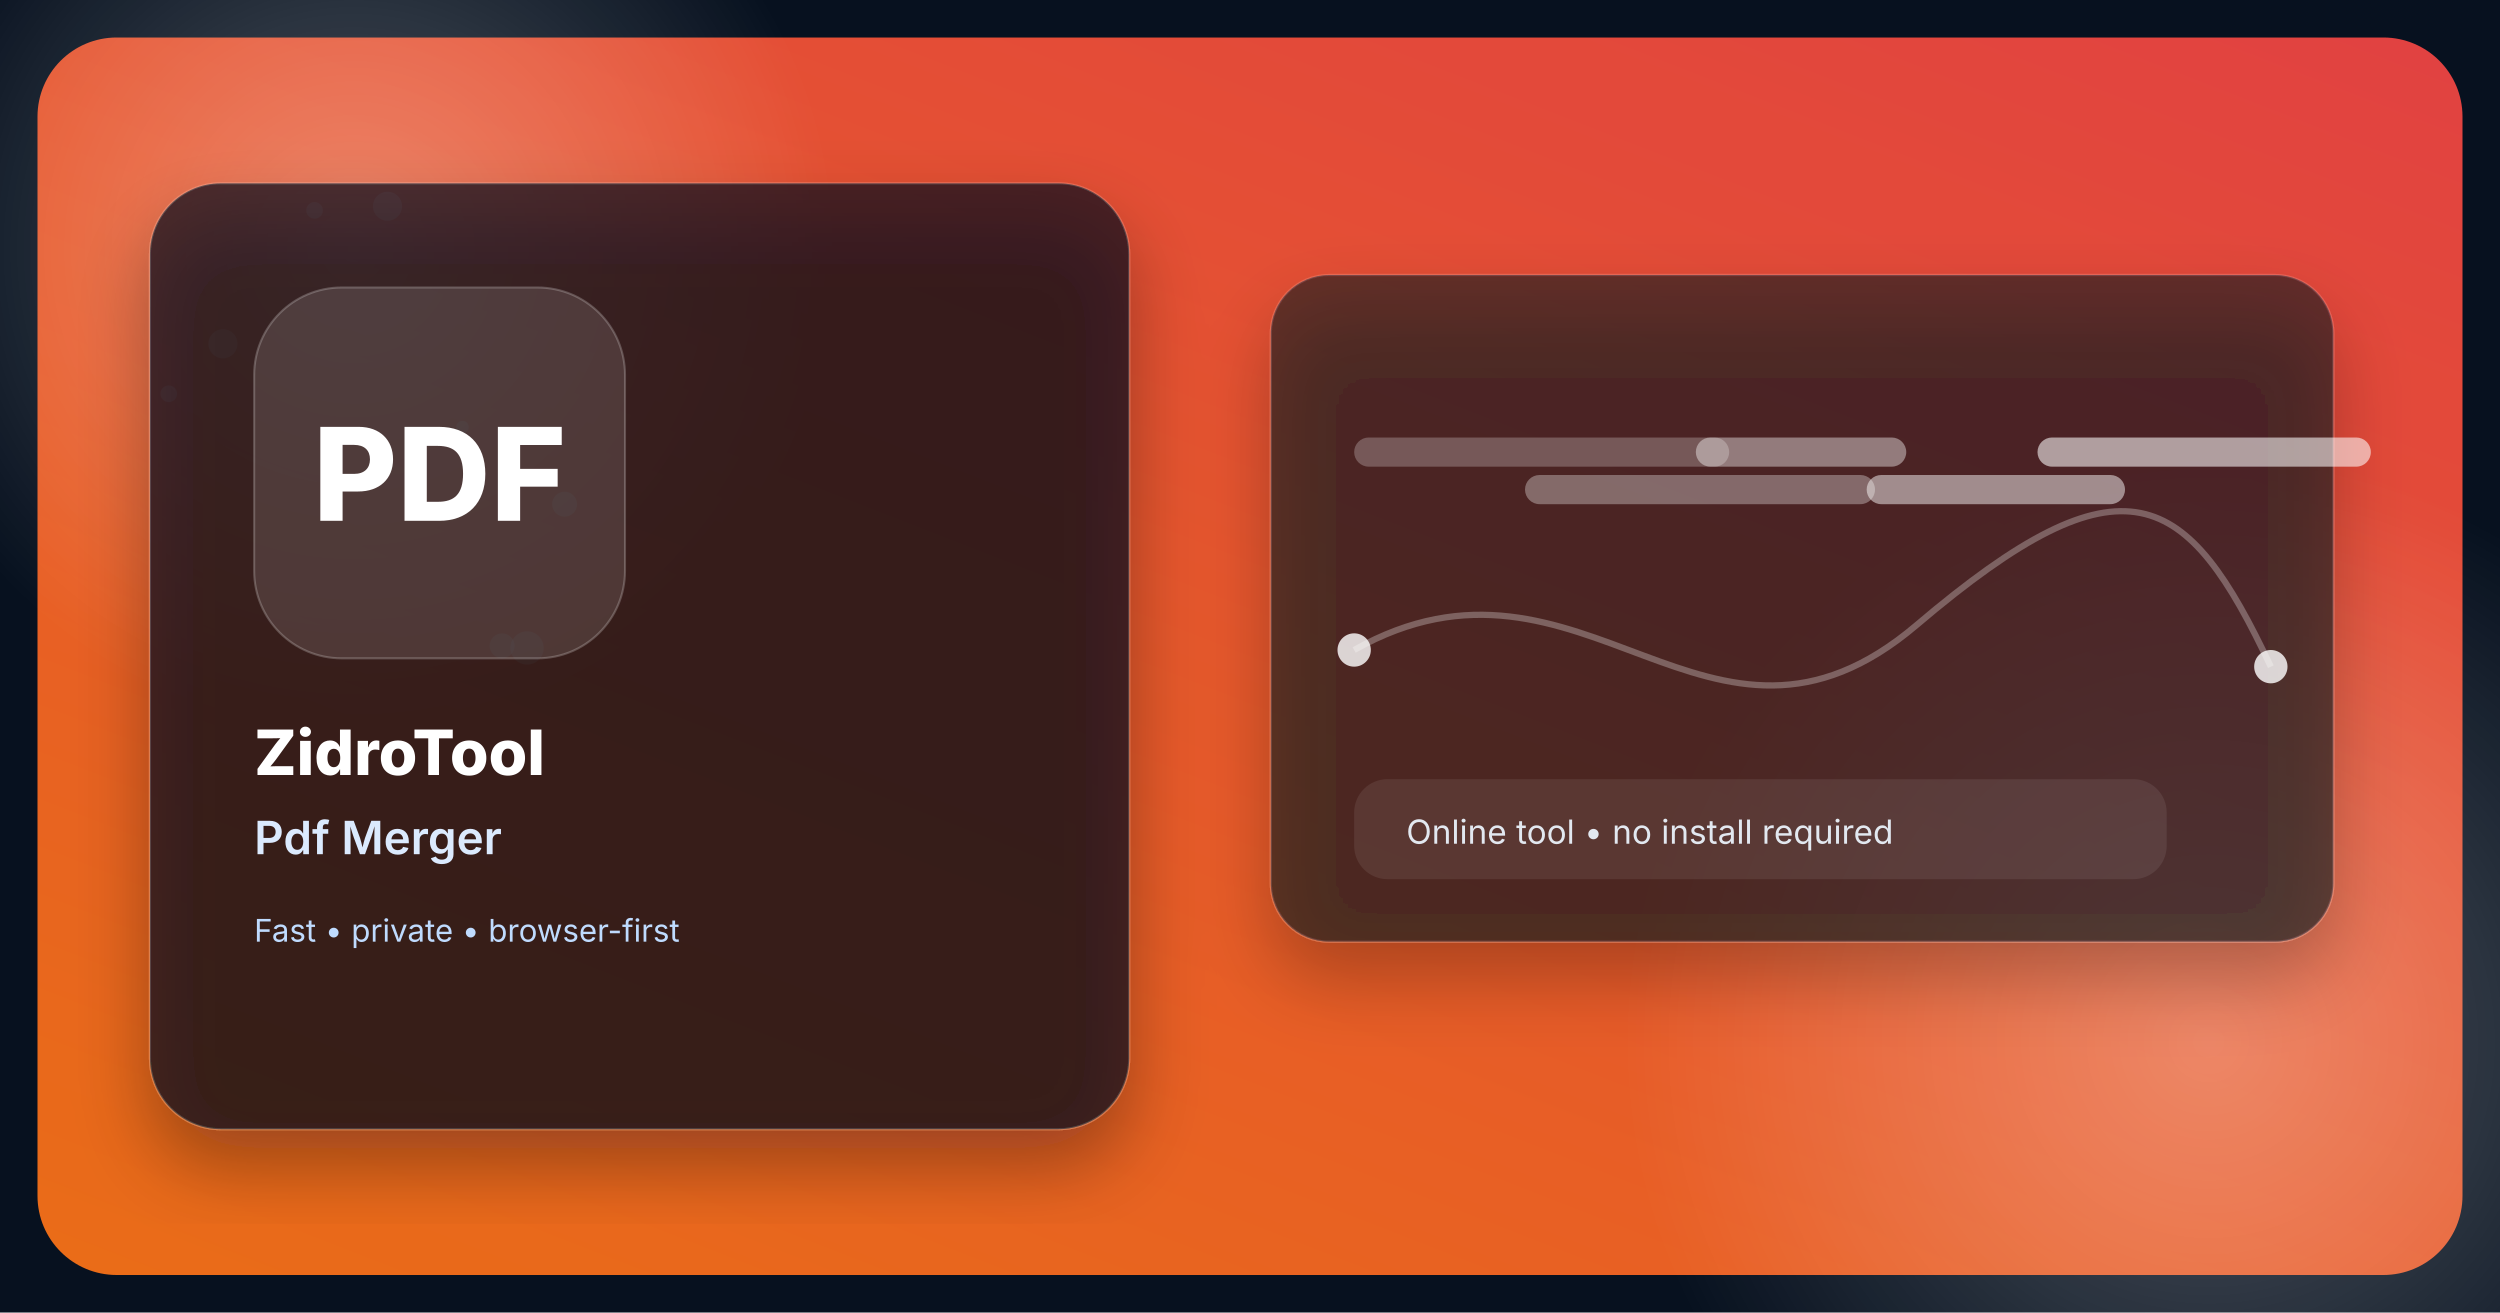
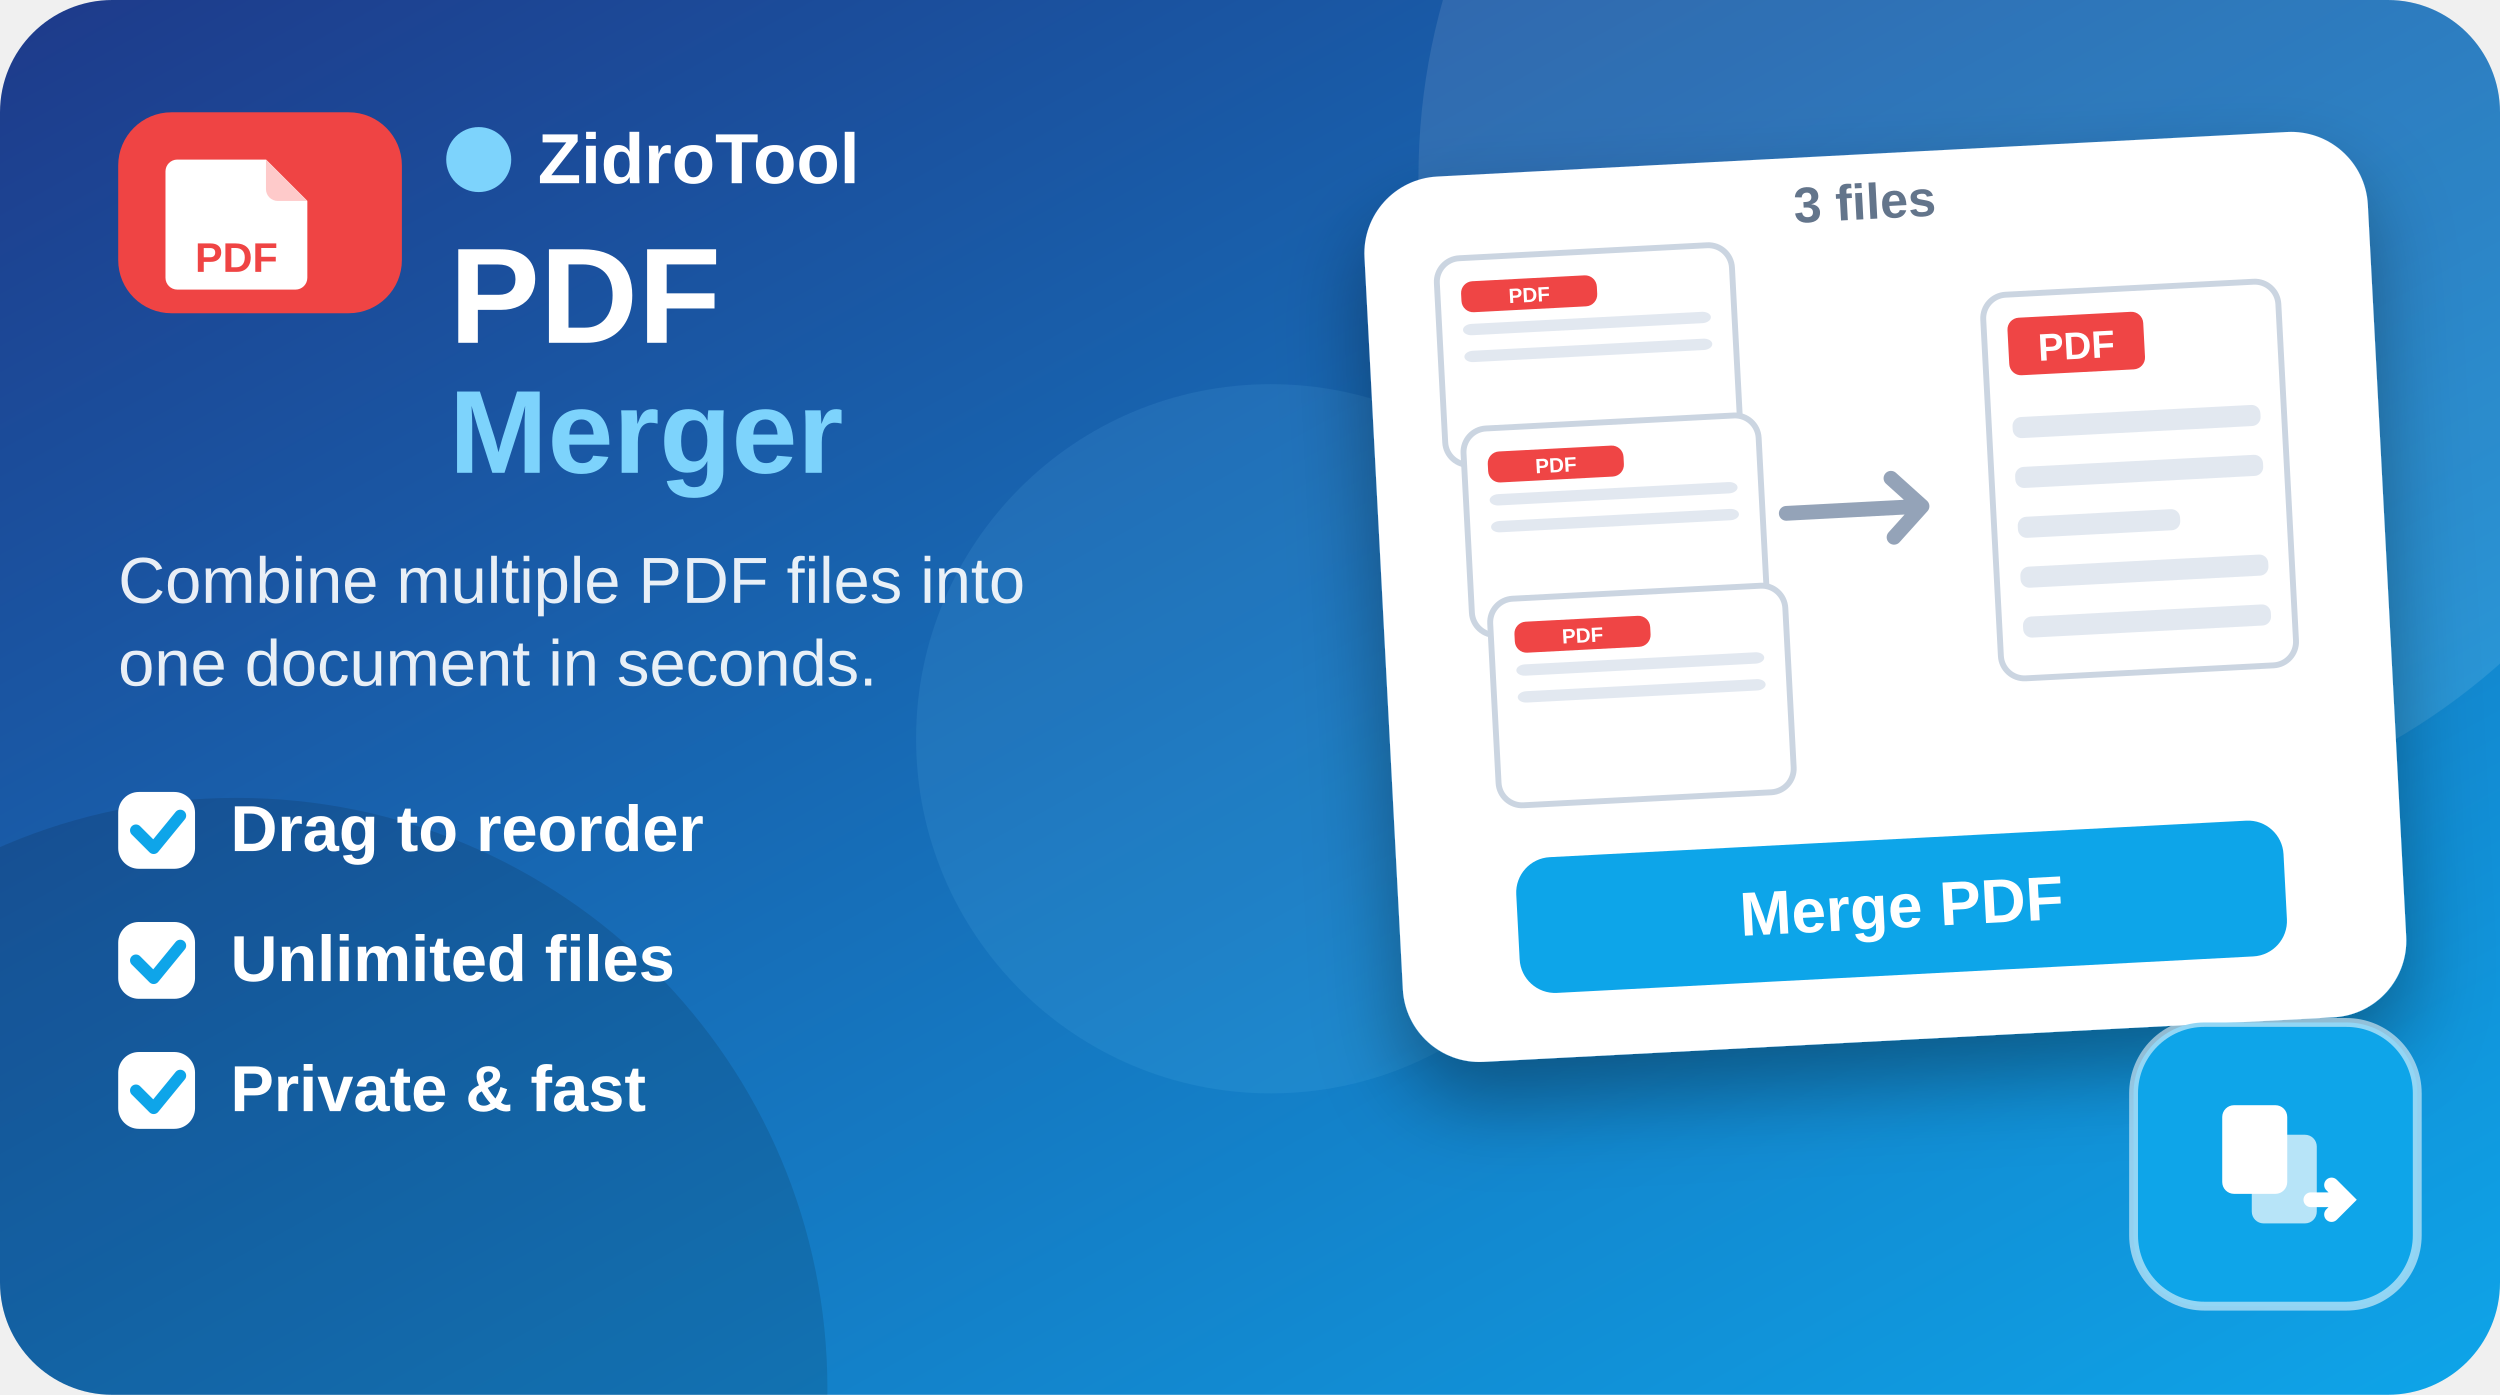
- <svg xmlns="http://www.w3.org/2000/svg" width="1200" height="630" viewBox="0 0 1200 630" role="img" aria-label="Pdf Merger">
+ <svg xmlns="http://www.w3.org/2000/svg" viewBox="0 0 846 472" width="423" height="236" font-family="Arial, Helvetica, sans-serif" role="img" aria-label="PDF Merger">
  <defs>
-     <linearGradient id="bg" x1="0" y1="0" x2="1" y2="1" gradientTransform="rotate(82 .5 .5)">
-       <stop stop-color="#ef4444" />
-       <stop offset="1" stop-color="#f97316" />
+     <linearGradient id="bg" x1="0" y1="0" x2="1" y2="1">
+       <stop offset="0" stop-color="#1e3a8a" />
+       <stop offset="1" stop-color="#0ea5e9" />
    </linearGradient>
-     <radialGradient id="glow">
-       <stop stop-color="#ffffff" stop-opacity=".28" />
-       <stop offset="1" stop-color="#ffffff" stop-opacity="0" />
-     </radialGradient>
-     <filter id="shadow">
-       <feDropShadow dx="0" dy="18" stdDeviation="18" flood-color="#020617" flood-opacity=".45" />
+     <linearGradient id="38bdf86366f1" x1="0" y1="0" x2="1" y2="1">
+       <stop offset="0" stop-color="#38bdf8" />
+       <stop offset="1" stop-color="#6366f1" />
+     </linearGradient>
+     <linearGradient id="34d3990ea5e9" x1="0" y1="0" x2="1" y2="1">
+       <stop offset="0" stop-color="#34d399" />
+       <stop offset="1" stop-color="#0ea5e9" />
+     </linearGradient>
+     <linearGradient id="f59e0bec4899" x1="0" y1="0" x2="1" y2="1">
+       <stop offset="0" stop-color="#f59e0b" />
+       <stop offset="1" stop-color="#ec4899" />
+     </linearGradient>
+     <clipPath id="cp">
+       <rect width="846" height="472" rx="38" />
+     </clipPath>
+     <filter id="sh" x="-20%" y="-20%" width="140%" height="150%">
+       <feDropShadow dx="0" dy="14" stdDeviation="14" flood-color="#000" flood-opacity=".35" />
    </filter>
  </defs>
-   <rect width="1200" height="630" fill="#07111f" />
-   <rect x="18" y="18" width="1164" height="594" rx="38" fill="url(#bg)" opacity=".94" />
-   <circle cx="170" cy="120" r="230" fill="url(#glow)" />
-   <circle cx="1060" cy="500" r="280" fill="url(#glow)" />
-   <circle cx="81" cy="189" r="4" fill="#ffffff" opacity=".18" />
-   <circle cx="241" cy="310" r="6" fill="#ffffff" opacity=".18" />
-   <circle cx="222" cy="205" r="3" fill="#ffffff" opacity=".18" />
-   <circle cx="186" cy="99" r="7" fill="#ffffff" opacity=".18" />
-   <circle cx="253" cy="311" r="8" fill="#ffffff" opacity=".18" />
-   <circle cx="151" cy="101" r="4" fill="#ffffff" opacity=".18" />
-   <circle cx="107" cy="165" r="7" fill="#ffffff" opacity=".18" />
-   <circle cx="271" cy="242" r="6" fill="#ffffff" opacity=".18" />
-   <g filter="url(#shadow)">
-     <rect x="72" y="88" width="470" height="454" rx="34" fill="#07111f" fill-opacity=".72" stroke="#ffffff" stroke-opacity=".16" />
-     <rect x="610" y="132" width="510" height="320" rx="28" fill="#07111f" fill-opacity=".56" stroke="#ffffff" stroke-opacity=".14" />
+   <g clip-path="url(#cp)">
+     <rect width="846" height="472" fill="url(#bg)" />
+     <circle cx="700" cy="60" r="220" fill="#fff" opacity=".10" />
+     <circle cx="80" cy="470" r="200" fill="#000" opacity=".12" />
+     <circle cx="430" cy="250" r="120" fill="#7dd3fc" opacity=".10" />
  </g>
-   <g transform="translate(122 138)">
-     <rect width="178" height="178" rx="42" fill="#ffffff" fill-opacity=".12" stroke="#ffffff" stroke-opacity=".22" />
-     <text x="89" y="112" text-anchor="middle" font-family="Inter,Arial,sans-serif" font-size="62" font-weight="800" fill="#fff">PDF</text>
+   <rect x="40" y="38" width="96" height="68" rx="18" fill="#ef4444" />
+   <path d="M60 54h30l14 14v26a4 4 0 0 1-4 4H60a4 4 0 0 1-4-4V58a4 4 0 0 1 4-4z" fill="#fff" />
+   <path d="M90 54v10a4 4 0 0 0 4 4h10z" fill="#fecaca" />
+   <text x="80" y="92" font-size="14" font-weight="900" fill="#ef4444" text-anchor="middle">PDF</text>
+   <circle cx="162" cy="54" r="11" fill="#7dd3fc" />
+   <text x="182" y="62" font-size="24" font-weight="700" fill="#fff">ZidroTool</text>
+   <text x="152" y="116" font-size="46" font-weight="900" fill="#fff">PDF</text>
+   <text x="152" y="160" font-size="40" font-weight="800" fill="#7dd3fc">Merger</text>
+   <text x="40" y="204" font-size="22" fill="#fff" opacity=".9">Combine multiple PDF files into</text>
+   <text x="40" y="232" font-size="22" fill="#fff" opacity=".9">one document in seconds.</text>
+   <rect x="40" y="268" width="26" height="26" rx="7" fill="#fff" />
+   <path d="M46 281l6 6l9 -11" stroke="#0ea5e9" stroke-width="4" fill="none" stroke-linecap="round" stroke-linejoin="round" />
+   <text x="78" y="288" font-size="22" font-weight="600" fill="#fff">Drag to reorder</text>
+   <rect x="40" y="312" width="26" height="26" rx="7" fill="#fff" />
+   <path d="M46 325l6 6l9 -11" stroke="#0ea5e9" stroke-width="4" fill="none" stroke-linecap="round" stroke-linejoin="round" />
+   <text x="78" y="332" font-size="22" font-weight="600" fill="#fff">Unlimited files</text>
+   <rect x="40" y="356" width="26" height="26" rx="7" fill="#fff" />
+   <path d="M46 369l6 6l9 -11" stroke="#0ea5e9" stroke-width="4" fill="none" stroke-linecap="round" stroke-linejoin="round" />
+   <text x="78" y="376" font-size="22" font-weight="600" fill="#fff">Private &amp; fast</text>
+   <g filter="url(#sh)">
+     <g transform="translate(468 52) rotate(-3 170 150)">
+       <rect width="340" height="300" rx="26" fill="#fff" />
+       <g>
+         <g transform="rotate(0 74.0 63.0)">
+           <rect x="24" y="28" width="100" height="70" rx="8" fill="#fff" stroke="#cbd5e1" stroke-width="2" />
+           <rect x="32" y="36" width="46.0" height="10.5" rx="4" fill="#ef4444" />
+           <text x="55.0" y="44.05" font-size="7.0" font-weight="800" fill="#fff" text-anchor="middle">PDF</text>
+           <rect x="32" y="50.4" width="84.0" height="3.85" rx="3" fill="#e2e8f0" />
+           <rect x="32" y="59.5" width="84.0" height="3.85" rx="3" fill="#e2e8f0" />
+         </g>
+         <g transform="rotate(0 80.0 121.0)">
+           <rect x="30" y="86" width="100" height="70" rx="8" fill="#fff" stroke="#cbd5e1" stroke-width="2" />
+           <rect x="38" y="94" width="46.0" height="10.5" rx="4" fill="#ef4444" />
+           <text x="61.0" y="102.05" font-size="7.0" font-weight="800" fill="#fff" text-anchor="middle">PDF</text>
+           <rect x="38" y="108.4" width="84.0" height="3.85" rx="3" fill="#e2e8f0" />
+           <rect x="38" y="117.5" width="84.0" height="3.85" rx="3" fill="#e2e8f0" />
+         </g>
+         <g transform="rotate(0 86.0 179.0)">
+           <rect x="36" y="144" width="100" height="70" rx="8" fill="#fff" stroke="#cbd5e1" stroke-width="2" />
+           <rect x="44" y="152" width="46.0" height="10.5" rx="4" fill="#ef4444" />
+           <text x="67.0" y="160.05" font-size="7.0" font-weight="800" fill="#fff" text-anchor="middle">PDF</text>
+           <rect x="44" y="166.4" width="84.0" height="3.85" rx="3" fill="#e2e8f0" />
+           <rect x="44" y="175.5" width="84.0" height="3.85" rx="3" fill="#e2e8f0" />
+         </g>
+         <path d="M138 120h46m-10 -10l10 10l-10 10" stroke="#94a3b8" stroke-width="5" fill="none" stroke-linecap="round" stroke-linejoin="round" />
+         <g transform="rotate(0 258.0 115.0)">
+           <rect x="208" y="50" width="100" height="130" rx="8" fill="#fff" stroke="#cbd5e1" stroke-width="2" />
+           <rect x="216" y="58" width="46.0" height="19.5" rx="4" fill="#ef4444" />
+           <text x="239.0" y="72.95" font-size="13.0" font-weight="800" fill="#fff" text-anchor="middle">PDF</text>
+           <rect x="216" y="91.6" width="84.0" height="7.15" rx="3" fill="#e2e8f0" />
+           <rect x="216" y="108.5" width="84.0" height="7.15" rx="3" fill="#e2e8f0" />
+           <rect x="216" y="125.4" width="55" height="7.15" rx="3" fill="#e2e8f0" />
+           <rect x="216" y="142.3" width="84.0" height="7.15" rx="3" fill="#e2e8f0" />
+           <rect x="216" y="159.2" width="84.0" height="7.15" rx="3" fill="#e2e8f0" />
+         </g>
+         <rect x="40" y="232" width="260" height="46" rx="12" fill="#0ea5e9" />
+         <text x="170.0" y="262" font-size="21" font-weight="700" fill="#fff" text-anchor="middle">Merge PDF</text>
+         <text x="170" y="22" font-size="17" font-weight="700" fill="#64748b" text-anchor="middle">3 files</text>
+       </g>
+     </g>
  </g>
-   <text x="122" y="372" font-family="Inter,Arial,sans-serif" font-size="30" font-weight="800" fill="#fff">ZidroTool</text>
-   <text x="122" y="410" font-family="Inter,Arial,sans-serif" font-size="22" font-weight="600" fill="#dbeafe">Pdf Merger</text>
-   <text x="122" y="452" font-family="Inter,Arial,sans-serif" font-size="15" fill="#bfdbfe">Fast • private • browser-first</text>
-   <g>
-     <rect x="650" y="210" width="180" height="14" rx="7" fill="#ffffff" opacity="0.24" />
-     <rect x="732" y="228" width="168" height="14" rx="7" fill="#ffffff" opacity="0.32" />
-     <rect x="814" y="210" width="101" height="14" rx="7" fill="#ffffff" opacity="0.4" />
-     <rect x="896" y="228" width="124" height="14" rx="7" fill="#ffffff" opacity="0.48" />
-     <rect x="978" y="210" width="160" height="14" rx="7" fill="#ffffff" opacity="0.56" />
+   <g transform="translate(722 346)">
+     <rect width="96" height="96" rx="24" fill="#0ea5e9" stroke="#fff" stroke-opacity=".55" stroke-width="3" />
+     <g transform="translate(8 8) scale(1)">
+       <rect x="22" y="20" width="22" height="30" rx="4" fill="#fff" />
+       <rect x="32" y="30" width="22" height="30" rx="4" fill="#fff" opacity=".7" />
+       <path d="M52 52h12m-5 -5l5 5l-5 5" stroke="#fff" stroke-width="5" fill="none" stroke-linecap="round" />
+     </g>
  </g>
-   <path d="M650 312 C760 250 820 385 920 300 S1050 235 1090 320" fill="none" stroke="#fff" stroke-opacity=".28" stroke-width="3" />
-   <circle cx="650" cy="312" r="8" fill="#fff" opacity=".8" />
-   <circle cx="1090" cy="320" r="8" fill="#fff" opacity=".8" />
-   <rect x="650" y="374" width="390" height="48" rx="16" fill="#fff" fill-opacity=".08" />
-   <text x="675" y="405" font-family="Inter,Arial,sans-serif" font-size="16" fill="#e2e8f0">Online tool • no install required</text>
</svg>
